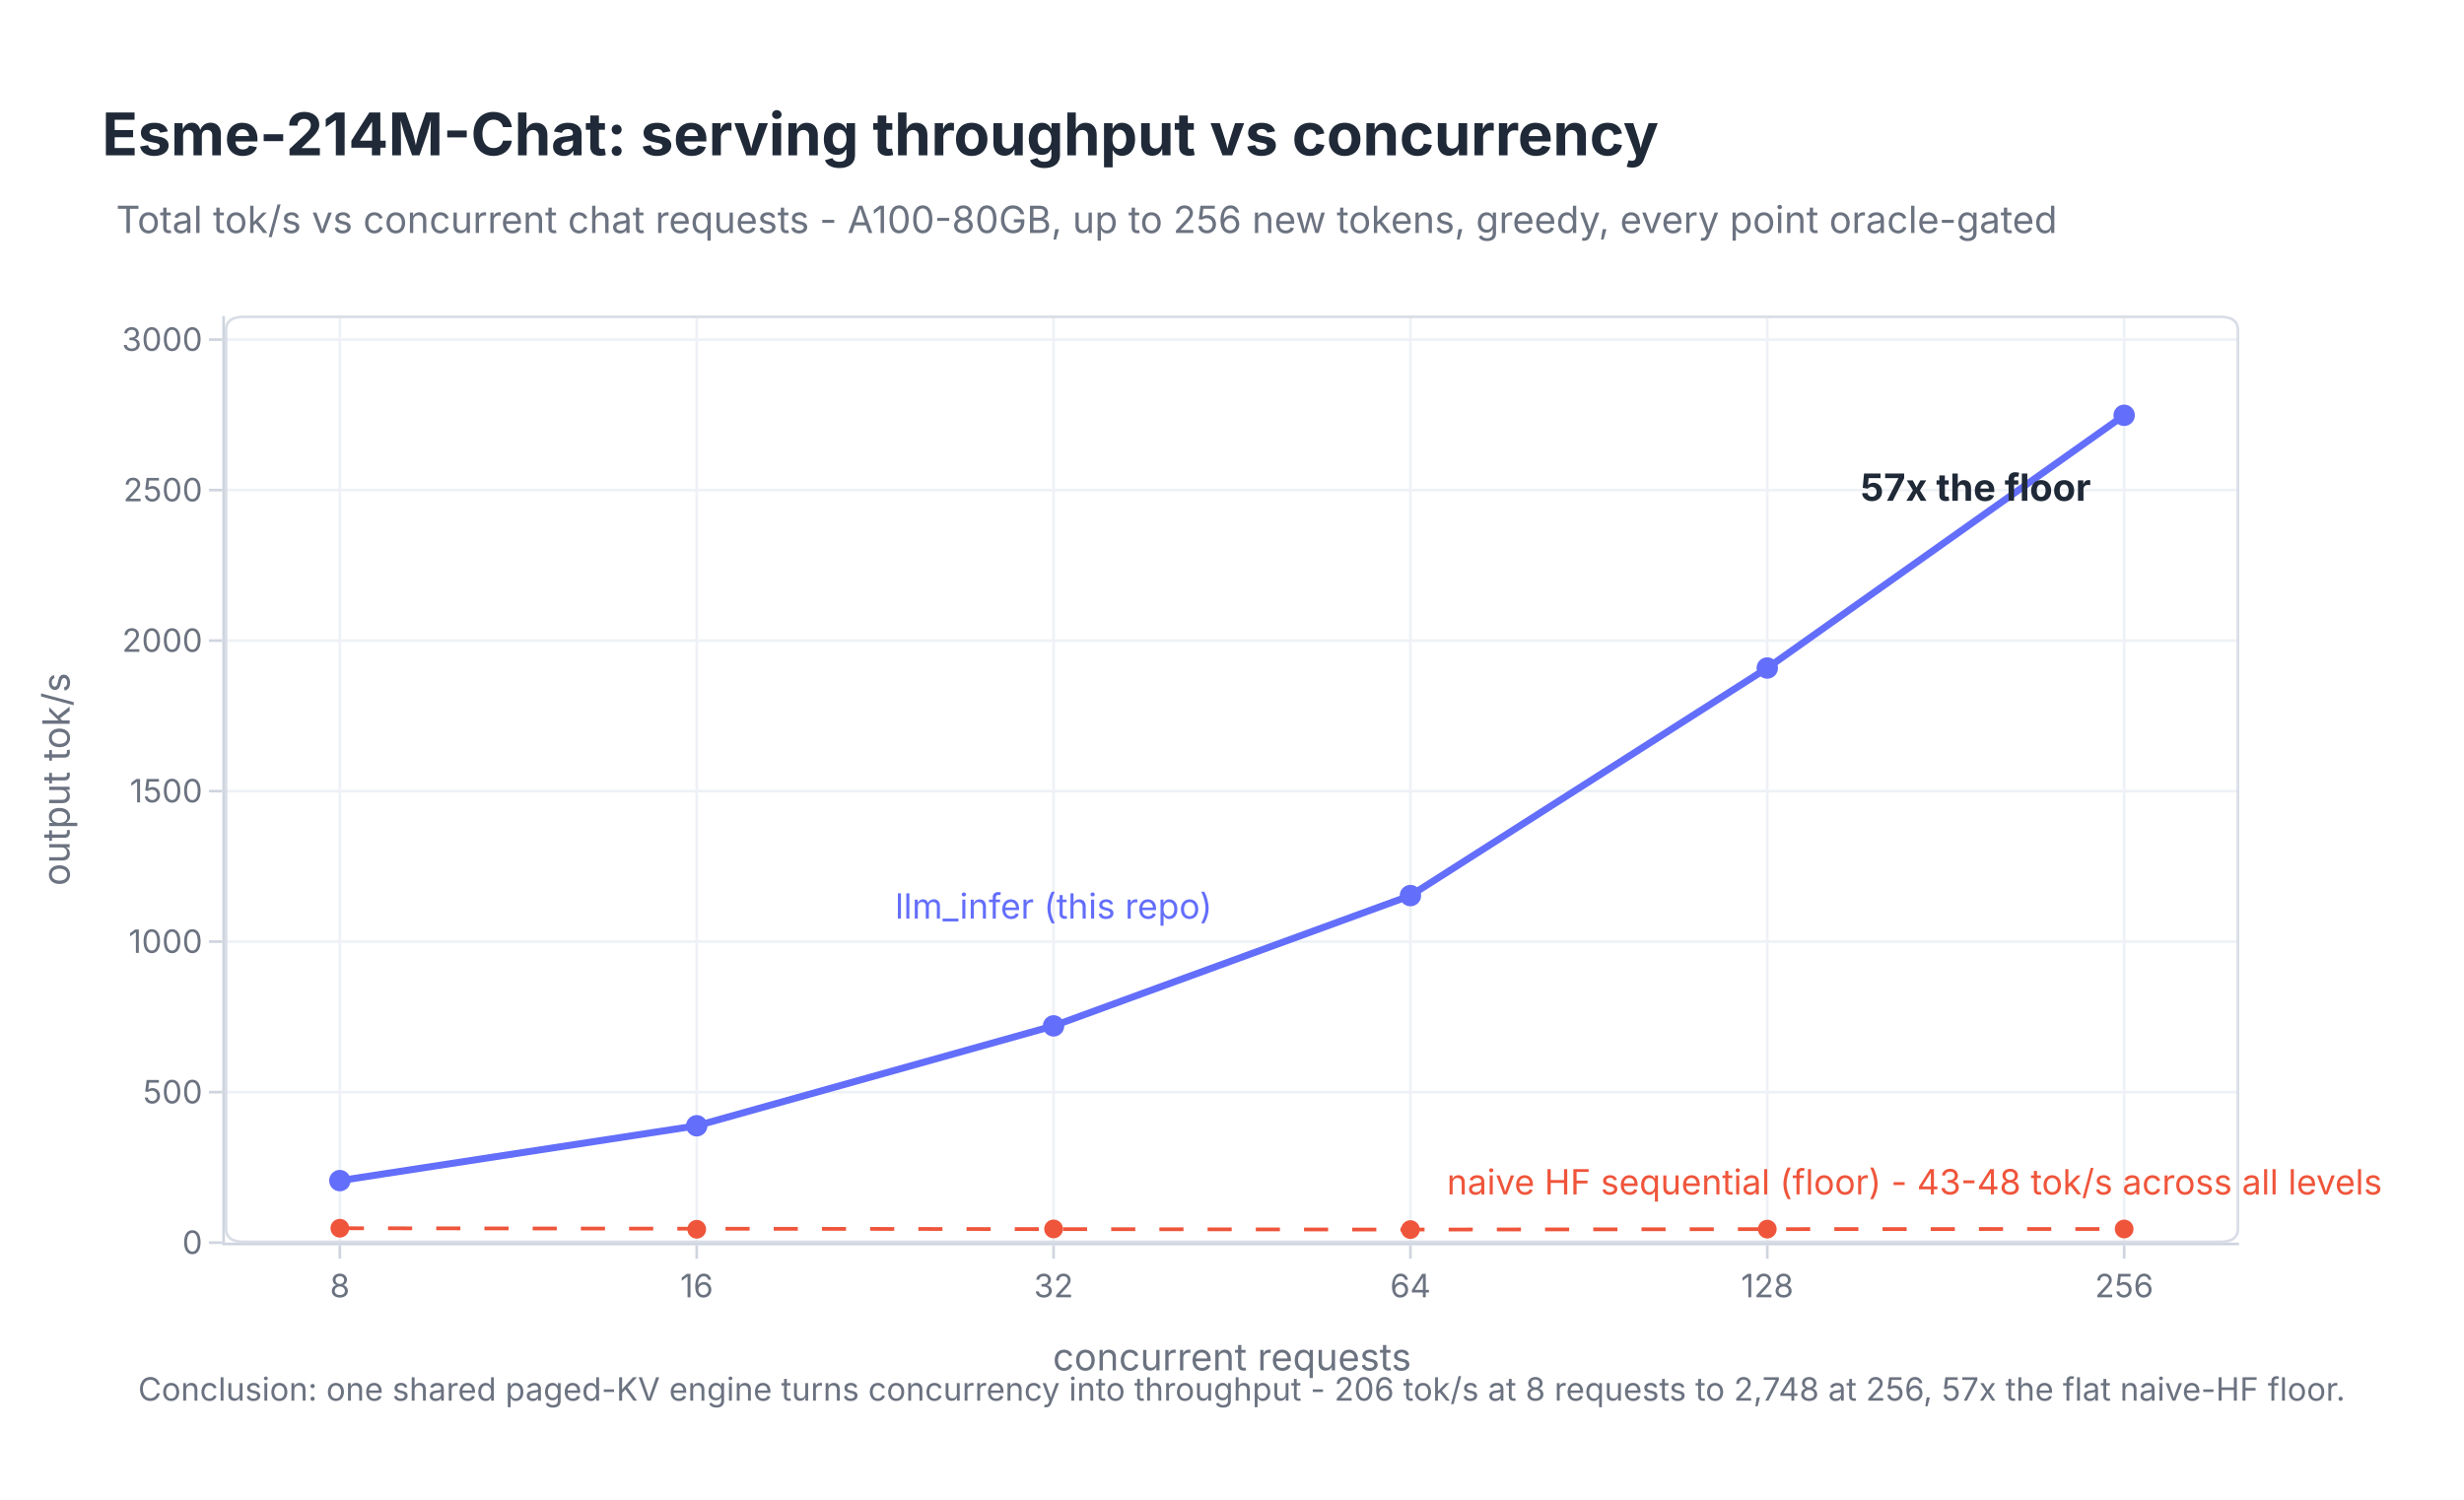
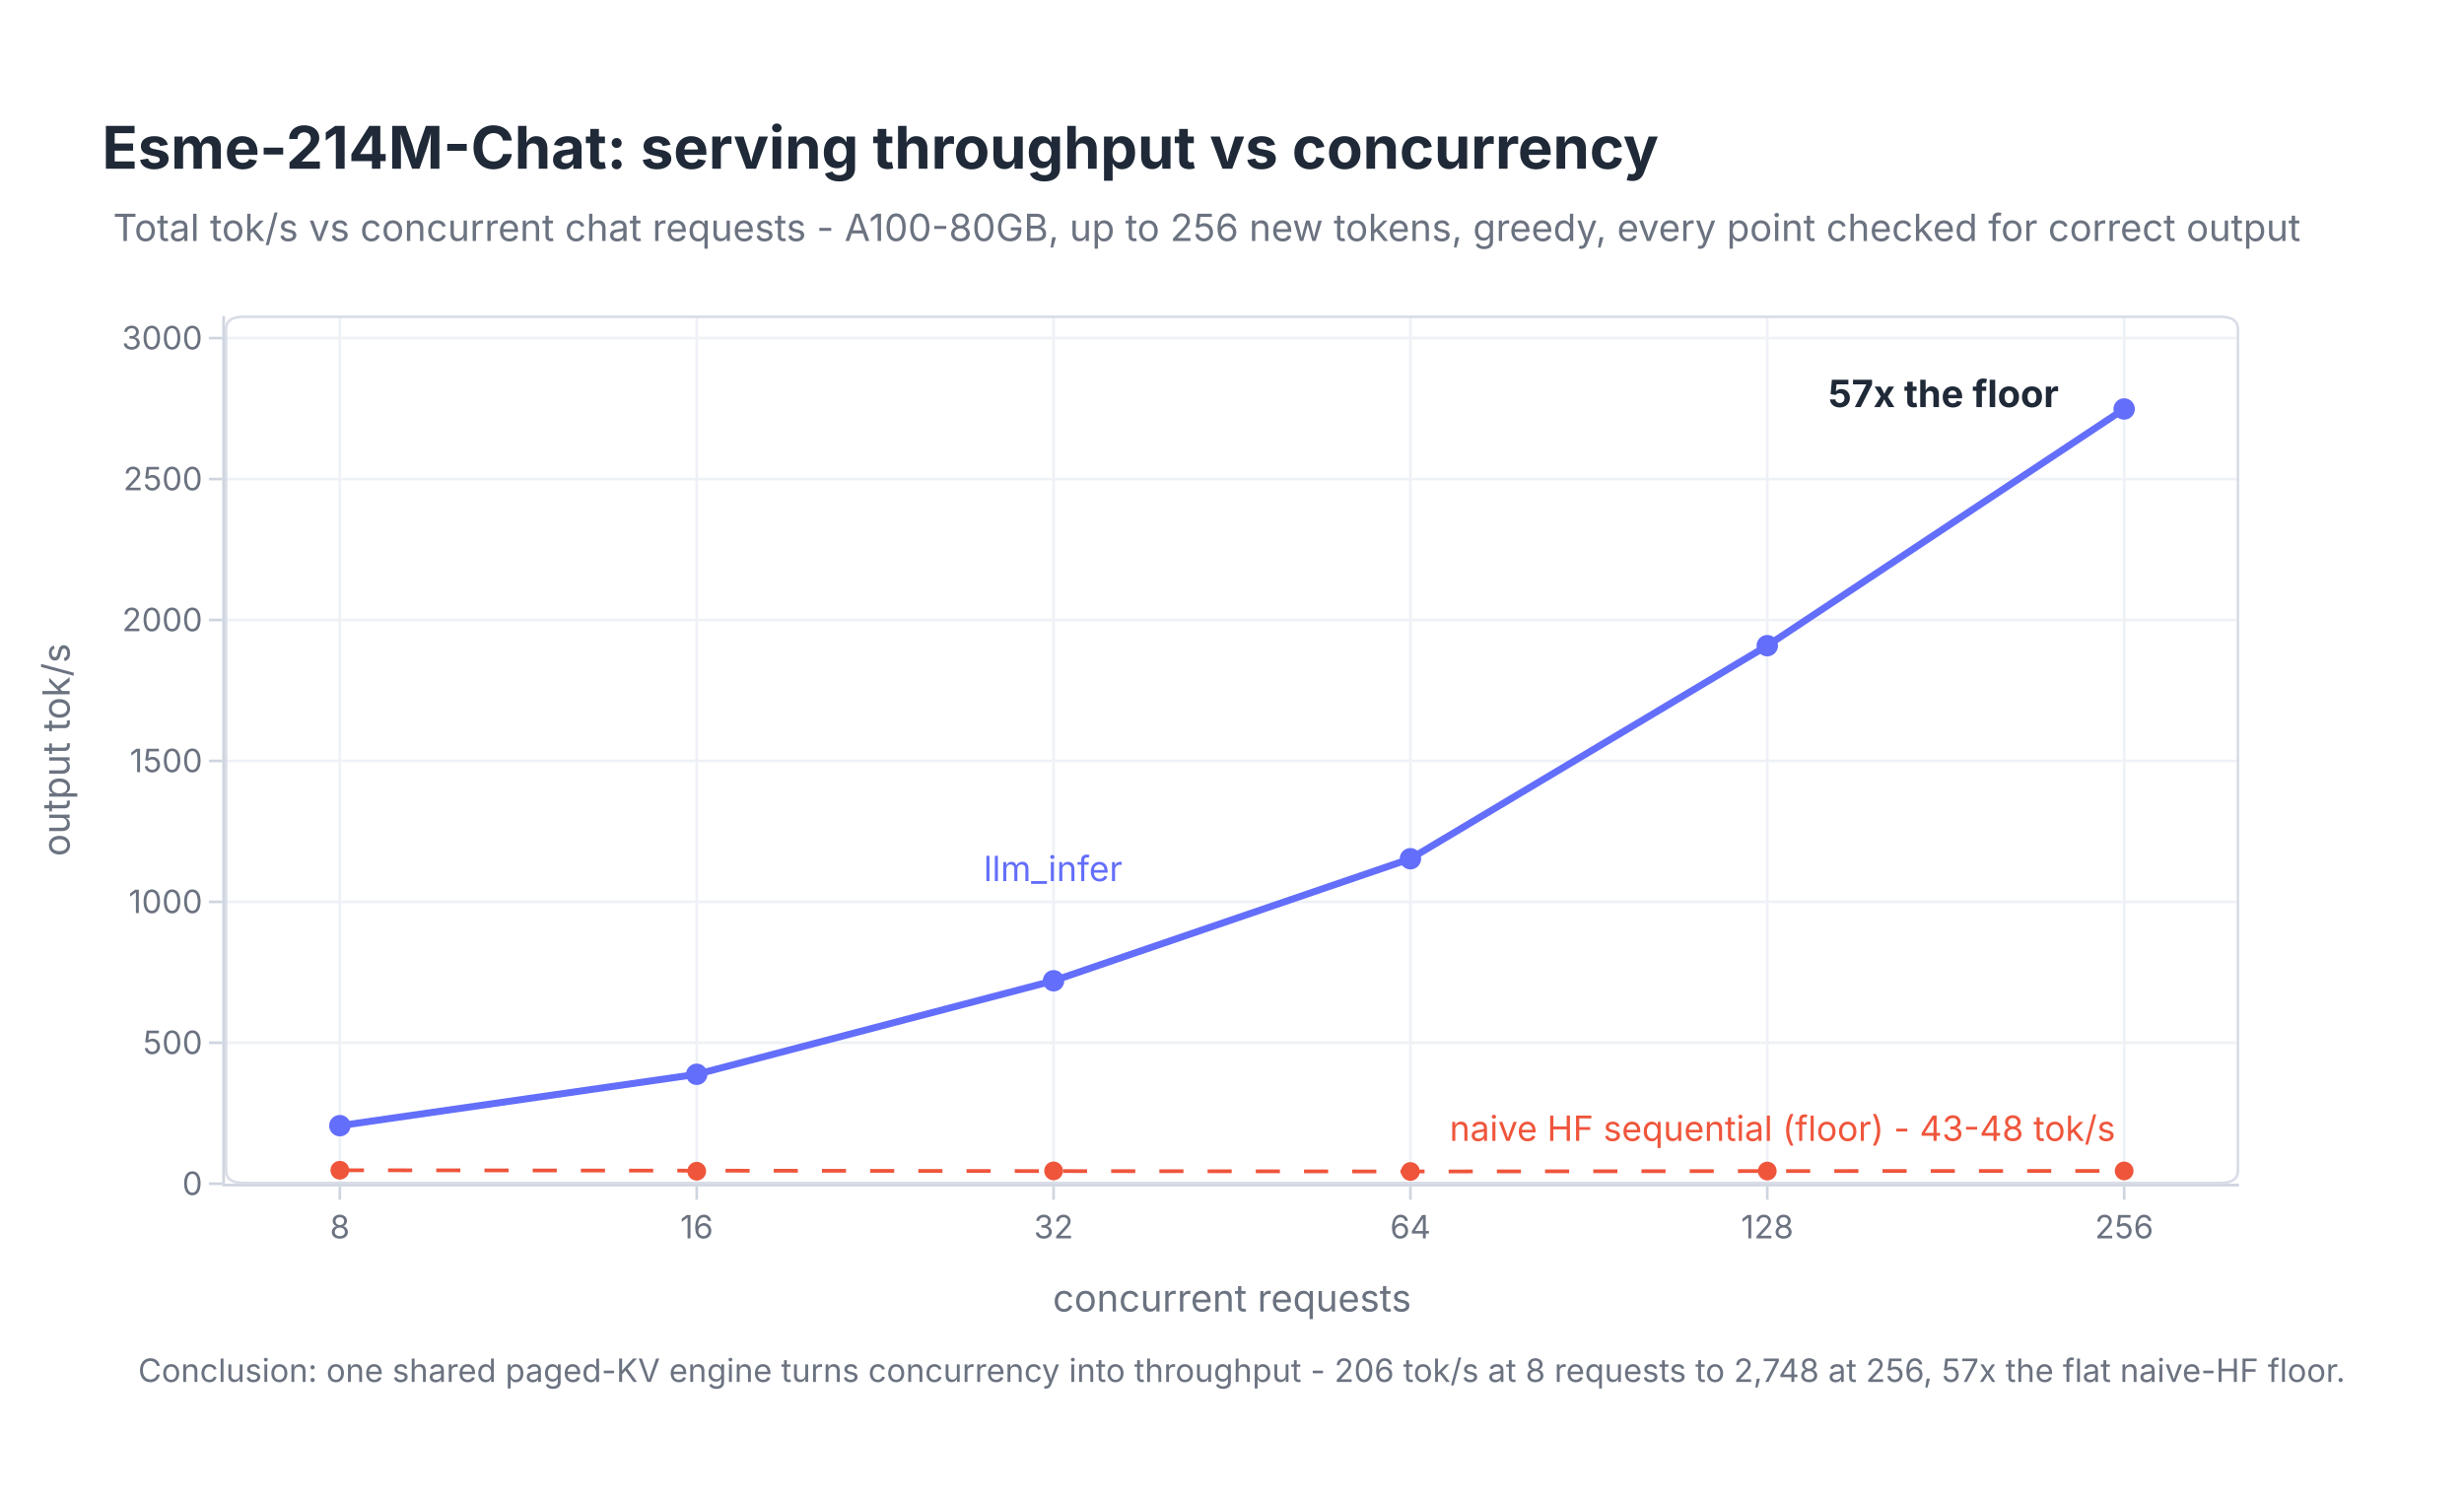
<svg xmlns="http://www.w3.org/2000/svg" class="main-svg" width="920" height="560" style="" viewBox="0 0 920 560">
  <rect x="0" y="0" width="920" height="560" style="fill: rgb(255, 255, 255); fill-opacity: 1;" />
-   <defs id="defs-6aaa1c">
+   <defs id="defs-90c998">
    <g class="clips">
-       <clipPath id="clip6aaa1cxyplot" class="plotclip">
-         <rect width="752" height="346" />
-       </clipPath>
-       <clipPath class="axesclip" id="clip6aaa1cx">
+       <clipPath id="clip90c998xyplot" class="plotclip">
+         <rect width="752" height="324" />
+       </clipPath>
+       <clipPath class="axesclip" id="clip90c998x">
        <rect x="84" y="0" width="752" height="560" />
      </clipPath>
-       <clipPath class="axesclip" id="clip6aaa1cy">
-         <rect x="0" y="118" width="920" height="346" />
-       </clipPath>
-       <clipPath class="axesclip" id="clip6aaa1cxy">
-         <rect x="84" y="118" width="752" height="346" />
+       <clipPath class="axesclip" id="clip90c998y">
+         <rect x="0" y="118" width="920" height="324" />
+       </clipPath>
+       <clipPath class="axesclip" id="clip90c998xy">
+         <rect x="84" y="118" width="752" height="324" />
      </clipPath>
    </g>
    <g class="gradients" />
    <g class="patterns" />
  </defs>
  <g class="bglayer" />
  <g class="layer-below">
    <g class="imagelayer" />
    <g class="shapelayer" />
  </g>
  <g class="cartesianlayer">
    <g class="subplot xy">
      <g class="layer-subplot">
        <g class="shapelayer" />
        <g class="imagelayer" />
      </g>
      <g class="minor-gridlayer">
        <g class="x" />
        <g class="y" />
      </g>
      <g class="gridlayer">
        <g class="x">
-           <path class="xgrid crisp" transform="translate(126.89,0)" d="M0,118v346" style="stroke: rgb(238, 241, 246); stroke-opacity: 1; stroke-width: 1px;" />
-           <path class="xgrid crisp" transform="translate(260.14,0)" d="M0,118v346" style="stroke: rgb(238, 241, 246); stroke-opacity: 1; stroke-width: 1px;" />
-           <path class="xgrid crisp" transform="translate(393.38,0)" d="M0,118v346" style="stroke: rgb(238, 241, 246); stroke-opacity: 1; stroke-width: 1px;" />
-           <path class="xgrid crisp" transform="translate(526.62,0)" d="M0,118v346" style="stroke: rgb(238, 241, 246); stroke-opacity: 1; stroke-width: 1px;" />
-           <path class="xgrid crisp" transform="translate(659.86,0)" d="M0,118v346" style="stroke: rgb(238, 241, 246); stroke-opacity: 1; stroke-width: 1px;" />
-           <path class="xgrid crisp" transform="translate(793.11,0)" d="M0,118v346" style="stroke: rgb(238, 241, 246); stroke-opacity: 1; stroke-width: 1px;" />
+           <path class="xgrid crisp" transform="translate(126.89,0)" d="M0,118v324" style="stroke: rgb(238, 241, 246); stroke-opacity: 1; stroke-width: 1px;" />
+           <path class="xgrid crisp" transform="translate(260.14,0)" d="M0,118v324" style="stroke: rgb(238, 241, 246); stroke-opacity: 1; stroke-width: 1px;" />
+           <path class="xgrid crisp" transform="translate(393.38,0)" d="M0,118v324" style="stroke: rgb(238, 241, 246); stroke-opacity: 1; stroke-width: 1px;" />
+           <path class="xgrid crisp" transform="translate(526.62,0)" d="M0,118v324" style="stroke: rgb(238, 241, 246); stroke-opacity: 1; stroke-width: 1px;" />
+           <path class="xgrid crisp" transform="translate(659.86,0)" d="M0,118v324" style="stroke: rgb(238, 241, 246); stroke-opacity: 1; stroke-width: 1px;" />
+           <path class="xgrid crisp" transform="translate(793.11,0)" d="M0,118v324" style="stroke: rgb(238, 241, 246); stroke-opacity: 1; stroke-width: 1px;" />
        </g>
        <g class="y">
-           <path class="ygrid crisp" transform="translate(0,407.8)" d="M84,0h752" style="stroke: rgb(238, 241, 246); stroke-opacity: 1; stroke-width: 1px;" />
-           <path class="ygrid crisp" transform="translate(0,351.6)" d="M84,0h752" style="stroke: rgb(238, 241, 246); stroke-opacity: 1; stroke-width: 1px;" />
-           <path class="ygrid crisp" transform="translate(0,295.4)" d="M84,0h752" style="stroke: rgb(238, 241, 246); stroke-opacity: 1; stroke-width: 1px;" />
-           <path class="ygrid crisp" transform="translate(0,239.2)" d="M84,0h752" style="stroke: rgb(238, 241, 246); stroke-opacity: 1; stroke-width: 1px;" />
-           <path class="ygrid crisp" transform="translate(0,183)" d="M84,0h752" style="stroke: rgb(238, 241, 246); stroke-opacity: 1; stroke-width: 1px;" />
-           <path class="ygrid crisp" transform="translate(0,126.8)" d="M84,0h752" style="stroke: rgb(238, 241, 246); stroke-opacity: 1; stroke-width: 1px;" />
+           <path class="ygrid crisp" transform="translate(0,389.37)" d="M84,0h752" style="stroke: rgb(238, 241, 246); stroke-opacity: 1; stroke-width: 1px;" />
+           <path class="ygrid crisp" transform="translate(0,336.75)" d="M84,0h752" style="stroke: rgb(238, 241, 246); stroke-opacity: 1; stroke-width: 1px;" />
+           <path class="ygrid crisp" transform="translate(0,284.12)" d="M84,0h752" style="stroke: rgb(238, 241, 246); stroke-opacity: 1; stroke-width: 1px;" />
+           <path class="ygrid crisp" transform="translate(0,231.49)" d="M84,0h752" style="stroke: rgb(238, 241, 246); stroke-opacity: 1; stroke-width: 1px;" />
+           <path class="ygrid crisp" transform="translate(0,178.87)" d="M84,0h752" style="stroke: rgb(238, 241, 246); stroke-opacity: 1; stroke-width: 1px;" />
+           <path class="ygrid crisp" transform="translate(0,126.24)" d="M84,0h752" style="stroke: rgb(238, 241, 246); stroke-opacity: 1; stroke-width: 1px;" />
        </g>
      </g>
      <g class="zerolinelayer" />
      <g class="layer-between">
        <g class="shapelayer" />
        <g class="imagelayer" />
      </g>
      <path class="xlines-below" />
      <path class="ylines-below" />
      <g class="overlines-below" />
      <g class="xaxislayer-below" />
      <g class="yaxislayer-below" />
      <g class="overaxes-below" />
      <g class="overplot">
-         <g class="xy" transform="translate(84,118)" clip-path="url(#clip6aaa1cxyplot)">
+         <g class="xy" transform="translate(84,118)" clip-path="url(#clip90c998xyplot)">
          <g class="scatterlayer mlayer">
-             <g class="trace scatter trace19118a" style="stroke-miterlimit: 2; opacity: 1;">
+             <g class="trace scatter tracea641fc" style="stroke-miterlimit: 2; opacity: 1;">
              <g class="fills" />
              <g class="errorbars" />
              <g class="lines">
-                 <path class="js-line" d="M42.89,340.62L442.62,341.12L575.86,340.95L709.11,340.9" style="vector-effect: none; fill: none; stroke: rgb(239, 85, 59); stroke-opacity: 1; stroke-dasharray: 9px, 9px; stroke-width: 1.4px; opacity: 1;" />
+                 <path class="js-line" d="M42.89,318.96L442.62,319.43L575.86,319.27L709.11,319.22" style="vector-effect: none; fill: none; stroke: rgb(239, 85, 59); stroke-opacity: 1; stroke-dasharray: 9px, 9px; stroke-width: 1.4px; opacity: 1;" />
              </g>
              <g class="points">
-                 <path class="point" transform="translate(42.89,340.62)" d="M3.5,0A3.5,3.5 0 1,1 0,-3.5A3.5,3.5 0 0,1 3.5,0Z" style="opacity: 1; stroke-width: 0px; fill: rgb(239, 85, 59); fill-opacity: 1;" />
-                 <path class="point" transform="translate(176.14,341.01)" d="M3.5,0A3.5,3.5 0 1,1 0,-3.5A3.5,3.5 0 0,1 3.5,0Z" style="opacity: 1; stroke-width: 0px; fill: rgb(239, 85, 59); fill-opacity: 1;" />
-                 <path class="point" transform="translate(309.38,340.88)" d="M3.5,0A3.5,3.5 0 1,1 0,-3.5A3.5,3.5 0 0,1 3.5,0Z" style="opacity: 1; stroke-width: 0px; fill: rgb(239, 85, 59); fill-opacity: 1;" />
-                 <path class="point" transform="translate(442.62,341.12)" d="M3.5,0A3.5,3.5 0 1,1 0,-3.5A3.5,3.5 0 0,1 3.5,0Z" style="opacity: 1; stroke-width: 0px; fill: rgb(239, 85, 59); fill-opacity: 1;" />
-                 <path class="point" transform="translate(575.86,340.95)" d="M3.5,0A3.5,3.5 0 1,1 0,-3.5A3.5,3.5 0 0,1 3.5,0Z" style="opacity: 1; stroke-width: 0px; fill: rgb(239, 85, 59); fill-opacity: 1;" />
-                 <path class="point" transform="translate(709.11,340.9)" d="M3.5,0A3.5,3.5 0 1,1 0,-3.5A3.5,3.5 0 0,1 3.5,0Z" style="opacity: 1; stroke-width: 0px; fill: rgb(239, 85, 59); fill-opacity: 1;" />
+                 <path class="point" transform="translate(42.89,318.96)" d="M3.5,0A3.5,3.5 0 1,1 0,-3.5A3.5,3.5 0 0,1 3.5,0Z" style="opacity: 1; stroke-width: 0px; fill: rgb(239, 85, 59); fill-opacity: 1;" />
+                 <path class="point" transform="translate(176.14,319.33)" d="M3.5,0A3.5,3.5 0 1,1 0,-3.5A3.5,3.5 0 0,1 3.5,0Z" style="opacity: 1; stroke-width: 0px; fill: rgb(239, 85, 59); fill-opacity: 1;" />
+                 <path class="point" transform="translate(309.38,319.21)" d="M3.5,0A3.5,3.5 0 1,1 0,-3.5A3.5,3.5 0 0,1 3.5,0Z" style="opacity: 1; stroke-width: 0px; fill: rgb(239, 85, 59); fill-opacity: 1;" />
+                 <path class="point" transform="translate(442.62,319.43)" d="M3.5,0A3.5,3.5 0 1,1 0,-3.5A3.5,3.5 0 0,1 3.5,0Z" style="opacity: 1; stroke-width: 0px; fill: rgb(239, 85, 59); fill-opacity: 1;" />
+                 <path class="point" transform="translate(575.86,319.27)" d="M3.5,0A3.5,3.5 0 1,1 0,-3.5A3.5,3.5 0 0,1 3.5,0Z" style="opacity: 1; stroke-width: 0px; fill: rgb(239, 85, 59); fill-opacity: 1;" />
+                 <path class="point" transform="translate(709.11,319.22)" d="M3.5,0A3.5,3.5 0 1,1 0,-3.5A3.5,3.5 0 0,1 3.5,0Z" style="opacity: 1; stroke-width: 0px; fill: rgb(239, 85, 59); fill-opacity: 1;" />
              </g>
              <g class="text" />
            </g>
-             <g class="trace scatter trace80d9fa" style="stroke-miterlimit: 2; opacity: 1;">
+             <g class="trace scatter trace28caad" style="stroke-miterlimit: 2; opacity: 1;">
              <g class="fills" />
              <g class="errorbars" />
              <g class="lines">
-                 <path class="js-line" d="M42.89,322.84L176.14,302.36L309.38,265.06L442.62,216.41L575.86,131.44L709.11,37.07" style="vector-effect: none; fill: none; stroke: rgb(99, 110, 250); stroke-opacity: 1; stroke-width: 2.6px; opacity: 1;" />
+                 <path class="js-line" d="M42.89,302.32L176.14,283.14L309.38,248.21L442.62,202.65L575.86,123.09L709.11,34.71" style="vector-effect: none; fill: none; stroke: rgb(99, 110, 250); stroke-opacity: 1; stroke-width: 2.6px; opacity: 1;" />
              </g>
              <g class="points">
-                 <path class="point" transform="translate(42.89,322.84)" d="M4,0A4,4 0 1,1 0,-4A4,4 0 0,1 4,0Z" style="opacity: 1; stroke-width: 0px; fill: rgb(99, 110, 250); fill-opacity: 1;" />
-                 <path class="point" transform="translate(176.14,302.36)" d="M4,0A4,4 0 1,1 0,-4A4,4 0 0,1 4,0Z" style="opacity: 1; stroke-width: 0px; fill: rgb(99, 110, 250); fill-opacity: 1;" />
-                 <path class="point" transform="translate(309.38,265.06)" d="M4,0A4,4 0 1,1 0,-4A4,4 0 0,1 4,0Z" style="opacity: 1; stroke-width: 0px; fill: rgb(99, 110, 250); fill-opacity: 1;" />
-                 <path class="point" transform="translate(442.62,216.41)" d="M4,0A4,4 0 1,1 0,-4A4,4 0 0,1 4,0Z" style="opacity: 1; stroke-width: 0px; fill: rgb(99, 110, 250); fill-opacity: 1;" />
-                 <path class="point" transform="translate(575.86,131.44)" d="M4,0A4,4 0 1,1 0,-4A4,4 0 0,1 4,0Z" style="opacity: 1; stroke-width: 0px; fill: rgb(99, 110, 250); fill-opacity: 1;" />
-                 <path class="point" transform="translate(709.11,37.07)" d="M4,0A4,4 0 1,1 0,-4A4,4 0 0,1 4,0Z" style="opacity: 1; stroke-width: 0px; fill: rgb(99, 110, 250); fill-opacity: 1;" />
+                 <path class="point" transform="translate(42.89,302.32)" d="M4,0A4,4 0 1,1 0,-4A4,4 0 0,1 4,0Z" style="opacity: 1; stroke-width: 0px; fill: rgb(99, 110, 250); fill-opacity: 1;" />
+                 <path class="point" transform="translate(176.14,283.14)" d="M4,0A4,4 0 1,1 0,-4A4,4 0 0,1 4,0Z" style="opacity: 1; stroke-width: 0px; fill: rgb(99, 110, 250); fill-opacity: 1;" />
+                 <path class="point" transform="translate(309.38,248.21)" d="M4,0A4,4 0 1,1 0,-4A4,4 0 0,1 4,0Z" style="opacity: 1; stroke-width: 0px; fill: rgb(99, 110, 250); fill-opacity: 1;" />
+                 <path class="point" transform="translate(442.62,202.65)" d="M4,0A4,4 0 1,1 0,-4A4,4 0 0,1 4,0Z" style="opacity: 1; stroke-width: 0px; fill: rgb(99, 110, 250); fill-opacity: 1;" />
+                 <path class="point" transform="translate(575.86,123.09)" d="M4,0A4,4 0 1,1 0,-4A4,4 0 0,1 4,0Z" style="opacity: 1; stroke-width: 0px; fill: rgb(99, 110, 250); fill-opacity: 1;" />
+                 <path class="point" transform="translate(709.11,34.71)" d="M4,0A4,4 0 1,1 0,-4A4,4 0 0,1 4,0Z" style="opacity: 1; stroke-width: 0px; fill: rgb(99, 110, 250); fill-opacity: 1;" />
              </g>
              <g class="text" />
            </g>
          </g>
        </g>
      </g>
      <g class="zerolinelayer-above" />
-       <path class="xlines-above crisp" d="M83,464.5H836" style="fill: none; stroke-width: 1px; stroke: rgb(207, 213, 223); stroke-opacity: 1;" />
-       <path class="ylines-above crisp" d="M83.5,118V464" style="fill: none; stroke-width: 1px; stroke: rgb(207, 213, 223); stroke-opacity: 1;" />
+       <path class="xlines-above crisp" d="M83,442.5H836" style="fill: none; stroke-width: 1px; stroke: rgb(207, 213, 223); stroke-opacity: 1;" />
+       <path class="ylines-above crisp" d="M83.5,118V442" style="fill: none; stroke-width: 1px; stroke: rgb(207, 213, 223); stroke-opacity: 1;" />
      <g class="overlines-above" />
      <g class="xaxislayer-above">
-         <path class="xtick ticks crisp" d="M0,465v5" transform="translate(126.89,0)" style="stroke: rgb(207, 213, 223); stroke-opacity: 1; stroke-width: 1px;" />
-         <path class="xtick ticks crisp" d="M0,465v5" transform="translate(260.14,0)" style="stroke: rgb(207, 213, 223); stroke-opacity: 1; stroke-width: 1px;" />
-         <path class="xtick ticks crisp" d="M0,465v5" transform="translate(393.38,0)" style="stroke: rgb(207, 213, 223); stroke-opacity: 1; stroke-width: 1px;" />
-         <path class="xtick ticks crisp" d="M0,465v5" transform="translate(526.62,0)" style="stroke: rgb(207, 213, 223); stroke-opacity: 1; stroke-width: 1px;" />
-         <path class="xtick ticks crisp" d="M0,465v5" transform="translate(659.86,0)" style="stroke: rgb(207, 213, 223); stroke-opacity: 1; stroke-width: 1px;" />
-         <path class="xtick ticks crisp" d="M0,465v5" transform="translate(793.11,0)" style="stroke: rgb(207, 213, 223); stroke-opacity: 1; stroke-width: 1px;" />
-         <g class="xtick">
-           <text text-anchor="middle" x="0" y="484.4" transform="translate(126.89,0)" style="font-family: -apple-system, BlinkMacSystemFont, 'Segoe UI', sans-serif; font-size: 12px; fill: rgb(107, 114, 128); fill-opacity: 1; white-space: pre;">8</text>
-         </g>
-         <g class="xtick">
-           <text text-anchor="middle" x="0" y="484.4" style="font-family: -apple-system, BlinkMacSystemFont, 'Segoe UI', sans-serif; font-size: 12px; fill: rgb(107, 114, 128); fill-opacity: 1; white-space: pre;" transform="translate(260.14,0)">16</text>
-         </g>
-         <g class="xtick">
-           <text text-anchor="middle" x="0" y="484.4" style="font-family: -apple-system, BlinkMacSystemFont, 'Segoe UI', sans-serif; font-size: 12px; fill: rgb(107, 114, 128); fill-opacity: 1; white-space: pre;" transform="translate(393.38,0)">32</text>
-         </g>
-         <g class="xtick">
-           <text text-anchor="middle" x="0" y="484.4" style="font-family: -apple-system, BlinkMacSystemFont, 'Segoe UI', sans-serif; font-size: 12px; fill: rgb(107, 114, 128); fill-opacity: 1; white-space: pre;" transform="translate(526.62,0)">64</text>
-         </g>
-         <g class="xtick">
-           <text text-anchor="middle" x="0" y="484.4" style="font-family: -apple-system, BlinkMacSystemFont, 'Segoe UI', sans-serif; font-size: 12px; fill: rgb(107, 114, 128); fill-opacity: 1; white-space: pre;" transform="translate(659.86,0)">128</text>
-         </g>
-         <g class="xtick">
-           <text text-anchor="middle" x="0" y="484.4" style="font-family: -apple-system, BlinkMacSystemFont, 'Segoe UI', sans-serif; font-size: 12px; fill: rgb(107, 114, 128); fill-opacity: 1; white-space: pre;" transform="translate(793.11,0)">256</text>
+         <path class="xtick ticks crisp" d="M0,443v5" transform="translate(126.89,0)" style="stroke: rgb(207, 213, 223); stroke-opacity: 1; stroke-width: 1px;" />
+         <path class="xtick ticks crisp" d="M0,443v5" transform="translate(260.14,0)" style="stroke: rgb(207, 213, 223); stroke-opacity: 1; stroke-width: 1px;" />
+         <path class="xtick ticks crisp" d="M0,443v5" transform="translate(393.38,0)" style="stroke: rgb(207, 213, 223); stroke-opacity: 1; stroke-width: 1px;" />
+         <path class="xtick ticks crisp" d="M0,443v5" transform="translate(526.62,0)" style="stroke: rgb(207, 213, 223); stroke-opacity: 1; stroke-width: 1px;" />
+         <path class="xtick ticks crisp" d="M0,443v5" transform="translate(659.86,0)" style="stroke: rgb(207, 213, 223); stroke-opacity: 1; stroke-width: 1px;" />
+         <path class="xtick ticks crisp" d="M0,443v5" transform="translate(793.11,0)" style="stroke: rgb(207, 213, 223); stroke-opacity: 1; stroke-width: 1px;" />
+         <g class="xtick">
+           <text text-anchor="middle" x="0" y="462.4" transform="translate(126.89,0)" style="font-family: -apple-system, BlinkMacSystemFont, 'Segoe UI', sans-serif; font-size: 12px; fill: rgb(107, 114, 128); fill-opacity: 1; white-space: pre;">8</text>
+         </g>
+         <g class="xtick">
+           <text text-anchor="middle" x="0" y="462.4" style="font-family: -apple-system, BlinkMacSystemFont, 'Segoe UI', sans-serif; font-size: 12px; fill: rgb(107, 114, 128); fill-opacity: 1; white-space: pre;" transform="translate(260.14,0)">16</text>
+         </g>
+         <g class="xtick">
+           <text text-anchor="middle" x="0" y="462.4" style="font-family: -apple-system, BlinkMacSystemFont, 'Segoe UI', sans-serif; font-size: 12px; fill: rgb(107, 114, 128); fill-opacity: 1; white-space: pre;" transform="translate(393.38,0)">32</text>
+         </g>
+         <g class="xtick">
+           <text text-anchor="middle" x="0" y="462.4" style="font-family: -apple-system, BlinkMacSystemFont, 'Segoe UI', sans-serif; font-size: 12px; fill: rgb(107, 114, 128); fill-opacity: 1; white-space: pre;" transform="translate(526.62,0)">64</text>
+         </g>
+         <g class="xtick">
+           <text text-anchor="middle" x="0" y="462.4" style="font-family: -apple-system, BlinkMacSystemFont, 'Segoe UI', sans-serif; font-size: 12px; fill: rgb(107, 114, 128); fill-opacity: 1; white-space: pre;" transform="translate(659.86,0)">128</text>
+         </g>
+         <g class="xtick">
+           <text text-anchor="middle" x="0" y="462.4" style="font-family: -apple-system, BlinkMacSystemFont, 'Segoe UI', sans-serif; font-size: 12px; fill: rgb(107, 114, 128); fill-opacity: 1; white-space: pre;" transform="translate(793.11,0)">256</text>
        </g>
      </g>
      <g class="yaxislayer-above">
-         <path class="ytick ticks crisp" d="M83,0h-5" transform="translate(0,464)" style="stroke: rgb(207, 213, 223); stroke-opacity: 1; stroke-width: 1px;" />
-         <path class="ytick ticks crisp" d="M83,0h-5" transform="translate(0,407.8)" style="stroke: rgb(207, 213, 223); stroke-opacity: 1; stroke-width: 1px;" />
-         <path class="ytick ticks crisp" d="M83,0h-5" transform="translate(0,351.6)" style="stroke: rgb(207, 213, 223); stroke-opacity: 1; stroke-width: 1px;" />
-         <path class="ytick ticks crisp" d="M83,0h-5" transform="translate(0,295.4)" style="stroke: rgb(207, 213, 223); stroke-opacity: 1; stroke-width: 1px;" />
-         <path class="ytick ticks crisp" d="M83,0h-5" transform="translate(0,239.2)" style="stroke: rgb(207, 213, 223); stroke-opacity: 1; stroke-width: 1px;" />
-         <path class="ytick ticks crisp" d="M83,0h-5" transform="translate(0,183)" style="stroke: rgb(207, 213, 223); stroke-opacity: 1; stroke-width: 1px;" />
-         <path class="ytick ticks crisp" d="M83,0h-5" transform="translate(0,126.8)" style="stroke: rgb(207, 213, 223); stroke-opacity: 1; stroke-width: 1px;" />
-         <g class="ytick">
-           <text text-anchor="end" x="75.6" y="4.2" transform="translate(0,464)" style="font-family: -apple-system, BlinkMacSystemFont, 'Segoe UI', sans-serif; font-size: 12px; fill: rgb(107, 114, 128); fill-opacity: 1; white-space: pre;">0</text>
-         </g>
-         <g class="ytick">
-           <text text-anchor="end" x="75.6" y="4.2" style="font-family: -apple-system, BlinkMacSystemFont, 'Segoe UI', sans-serif; font-size: 12px; fill: rgb(107, 114, 128); fill-opacity: 1; white-space: pre;" transform="translate(0,407.8)">500</text>
-         </g>
-         <g class="ytick">
-           <text text-anchor="end" x="75.6" y="4.2" style="font-family: -apple-system, BlinkMacSystemFont, 'Segoe UI', sans-serif; font-size: 12px; fill: rgb(107, 114, 128); fill-opacity: 1; white-space: pre;" transform="translate(0,351.6)">1000</text>
-         </g>
-         <g class="ytick">
-           <text text-anchor="end" x="75.6" y="4.2" style="font-family: -apple-system, BlinkMacSystemFont, 'Segoe UI', sans-serif; font-size: 12px; fill: rgb(107, 114, 128); fill-opacity: 1; white-space: pre;" transform="translate(0,295.4)">1500</text>
-         </g>
-         <g class="ytick">
-           <text text-anchor="end" x="75.6" y="4.2" style="font-family: -apple-system, BlinkMacSystemFont, 'Segoe UI', sans-serif; font-size: 12px; fill: rgb(107, 114, 128); fill-opacity: 1; white-space: pre;" transform="translate(0,239.2)">2000</text>
-         </g>
-         <g class="ytick">
-           <text text-anchor="end" x="75.6" y="4.2" style="font-family: -apple-system, BlinkMacSystemFont, 'Segoe UI', sans-serif; font-size: 12px; fill: rgb(107, 114, 128); fill-opacity: 1; white-space: pre;" transform="translate(0,183)">2500</text>
-         </g>
-         <g class="ytick">
-           <text text-anchor="end" x="75.6" y="4.2" style="font-family: -apple-system, BlinkMacSystemFont, 'Segoe UI', sans-serif; font-size: 12px; fill: rgb(107, 114, 128); fill-opacity: 1; white-space: pre;" transform="translate(0,126.8)">3000</text>
+         <path class="ytick ticks crisp" d="M83,0h-5" transform="translate(0,442)" style="stroke: rgb(207, 213, 223); stroke-opacity: 1; stroke-width: 1px;" />
+         <path class="ytick ticks crisp" d="M83,0h-5" transform="translate(0,389.37)" style="stroke: rgb(207, 213, 223); stroke-opacity: 1; stroke-width: 1px;" />
+         <path class="ytick ticks crisp" d="M83,0h-5" transform="translate(0,336.75)" style="stroke: rgb(207, 213, 223); stroke-opacity: 1; stroke-width: 1px;" />
+         <path class="ytick ticks crisp" d="M83,0h-5" transform="translate(0,284.12)" style="stroke: rgb(207, 213, 223); stroke-opacity: 1; stroke-width: 1px;" />
+         <path class="ytick ticks crisp" d="M83,0h-5" transform="translate(0,231.49)" style="stroke: rgb(207, 213, 223); stroke-opacity: 1; stroke-width: 1px;" />
+         <path class="ytick ticks crisp" d="M83,0h-5" transform="translate(0,178.87)" style="stroke: rgb(207, 213, 223); stroke-opacity: 1; stroke-width: 1px;" />
+         <path class="ytick ticks crisp" d="M83,0h-5" transform="translate(0,126.24)" style="stroke: rgb(207, 213, 223); stroke-opacity: 1; stroke-width: 1px;" />
+         <g class="ytick">
+           <text text-anchor="end" x="75.6" y="4.2" transform="translate(0,442)" style="font-family: -apple-system, BlinkMacSystemFont, 'Segoe UI', sans-serif; font-size: 12px; fill: rgb(107, 114, 128); fill-opacity: 1; white-space: pre;">0</text>
+         </g>
+         <g class="ytick">
+           <text text-anchor="end" x="75.6" y="4.2" style="font-family: -apple-system, BlinkMacSystemFont, 'Segoe UI', sans-serif; font-size: 12px; fill: rgb(107, 114, 128); fill-opacity: 1; white-space: pre;" transform="translate(0,389.37)">500</text>
+         </g>
+         <g class="ytick">
+           <text text-anchor="end" x="75.6" y="4.2" style="font-family: -apple-system, BlinkMacSystemFont, 'Segoe UI', sans-serif; font-size: 12px; fill: rgb(107, 114, 128); fill-opacity: 1; white-space: pre;" transform="translate(0,336.75)">1000</text>
+         </g>
+         <g class="ytick">
+           <text text-anchor="end" x="75.6" y="4.2" style="font-family: -apple-system, BlinkMacSystemFont, 'Segoe UI', sans-serif; font-size: 12px; fill: rgb(107, 114, 128); fill-opacity: 1; white-space: pre;" transform="translate(0,284.12)">1500</text>
+         </g>
+         <g class="ytick">
+           <text text-anchor="end" x="75.6" y="4.2" style="font-family: -apple-system, BlinkMacSystemFont, 'Segoe UI', sans-serif; font-size: 12px; fill: rgb(107, 114, 128); fill-opacity: 1; white-space: pre;" transform="translate(0,231.49)">2000</text>
+         </g>
+         <g class="ytick">
+           <text text-anchor="end" x="75.6" y="4.2" style="font-family: -apple-system, BlinkMacSystemFont, 'Segoe UI', sans-serif; font-size: 12px; fill: rgb(107, 114, 128); fill-opacity: 1; white-space: pre;" transform="translate(0,178.87)">2500</text>
+         </g>
+         <g class="ytick">
+           <text text-anchor="end" x="75.6" y="4.2" style="font-family: -apple-system, BlinkMacSystemFont, 'Segoe UI', sans-serif; font-size: 12px; fill: rgb(107, 114, 128); fill-opacity: 1; white-space: pre;" transform="translate(0,126.24)">3000</text>
        </g>
      </g>
      <g class="overaxes-above" />
    </g>
  </g>
  <g class="polarlayer" />
  <g class="smithlayer" />
  <g class="ternarylayer" />
  <g class="geolayer" />
  <g class="funnelarealayer" />
  <g class="pielayer" />
  <g class="iciclelayer" />
  <g class="treemaplayer" />
  <g class="sunburstlayer" />
  <g class="glimages" />
-   <defs id="topdefs-6aaa1c">
+   <defs id="topdefs-90c998">
    <g class="clips" />
  </defs>
  <g class="layer-above">
    <g class="imagelayer" />
    <g class="shapelayer">
      <g class="shape-group" data-index="0">
-         <path data-index="0" fill-rule="evenodd" d="M 90.948,463.691 L 829.052,463.691 Q 835.591,463.691 835.591,458.748 L 835.591,123.252 Q 835.591,118.309 829.052,118.309 L 90.948,118.309 Q 84.409,118.309 84.409,123.252 L 84.409,458.748 Q 84.409,463.691 90.948,463.691 Z" style="opacity: 1; stroke: rgb(217, 221, 231); stroke-opacity: 1; fill: rgb(0, 0, 0); fill-opacity: 0; stroke-width: 1px;" />
+         <path data-index="0" fill-rule="evenodd" d="M 90.948,441.711 L 829.052,441.711 Q 835.591,441.711 835.591,437.082 L 835.591,122.918 Q 835.591,118.289 829.052,118.289 L 90.948,118.289 Q 84.409,118.289 84.409,122.918 L 84.409,437.082 Q 84.409,441.711 90.948,441.711 Z" style="opacity: 1; stroke: rgb(217, 221, 231); stroke-opacity: 1; fill: rgb(0, 0, 0); fill-opacity: 0; stroke-width: 1px;" />
      </g>
    </g>
  </g>
  <g class="infolayer">
    <g class="g-gtitle" />
    <g class="g-xtitle">
-       <text class="xtitle" x="460" y="511.7" text-anchor="middle" style="opacity: 1; font-family: -apple-system, BlinkMacSystemFont, 'Segoe UI', sans-serif; font-size: 14px; fill: rgb(107, 114, 128); fill-opacity: 1; white-space: pre;">concurrent requests</text>
+       <text class="xtitle" x="460" y="489.7" text-anchor="middle" style="opacity: 1; font-family: -apple-system, BlinkMacSystemFont, 'Segoe UI', sans-serif; font-size: 14px; fill: rgb(107, 114, 128); fill-opacity: 1; white-space: pre;">concurrent requests</text>
    </g>
    <g class="g-ytitle">
-       <text class="ytitle" transform="rotate(-90,25.99648,291)" x="25.996" y="291" text-anchor="middle" style="opacity: 1; font-family: -apple-system, BlinkMacSystemFont, 'Segoe UI', sans-serif; font-size: 14px; fill: rgb(107, 114, 128); fill-opacity: 1; white-space: pre;">output tok/s</text>
+       <text class="ytitle" transform="rotate(-90,25.99648,280)" x="25.996" y="280" text-anchor="middle" style="opacity: 1; font-family: -apple-system, BlinkMacSystemFont, 'Segoe UI', sans-serif; font-size: 14px; fill: rgb(107, 114, 128); fill-opacity: 1; white-space: pre;">output tok/s</text>
    </g>
    <g class="annotation" data-index="0" style="opacity: 1;">
-       <g class="annotation-text-g" transform="rotate(0,328.66,49.96)">
-         <g class="cursor-pointer" transform="translate(50,35)">
+       <g class="annotation-text-g" transform="rotate(0,328.66,55.24)">
+         <g class="cursor-pointer" transform="translate(50,40)">
          <rect class="bg" x="0.5" y="0.5" width="556" height="29" style="stroke-width: 1px; stroke: rgb(0, 0, 0); stroke-opacity: 0; fill: rgb(0, 0, 0); fill-opacity: 0;" />
          <text class="annotation-text" text-anchor="middle" x="278.695" y="23" style="font-family: -apple-system, BlinkMacSystemFont, 'Segoe UI', sans-serif; font-size: 22px; fill: rgb(31, 41, 55); fill-opacity: 1; white-space: pre;">
            <tspan style="font-weight:bold">Esme-214M-Chat: serving throughput vs concurrency</tspan>
          </text>
        </g>
      </g>
    </g>
    <g class="annotation" data-index="1" style="opacity: 1;">
-       <g class="annotation-text-g" transform="rotate(0,405.66,81.79)">
-         <g class="cursor-pointer" transform="translate(50,71)">
-           <rect class="bg" x="0.5" y="0.5" width="710" height="20" style="stroke-width: 1px; stroke: rgb(0, 0, 0); stroke-opacity: 0; fill: rgb(0, 0, 0); fill-opacity: 0;" />
-           <text class="annotation-text" text-anchor="middle" x="355.719" y="16" style="font-family: -apple-system, BlinkMacSystemFont, 'Segoe UI', sans-serif; font-size: 14px; fill: rgb(107, 114, 128); fill-opacity: 1; white-space: pre;">Total tok/s vs concurrent chat requests - A100-80GB, up to 256 new tokens, greedy, every point oracle-gated</text>
+       <g class="annotation-text-g" transform="rotate(0,450.66,84.76)">
+         <g class="cursor-pointer" transform="translate(50,74)">
+           <rect class="bg" x="0.5" y="0.5" width="800" height="20" style="stroke-width: 1px; stroke: rgb(0, 0, 0); stroke-opacity: 0; fill: rgb(0, 0, 0); fill-opacity: 0;" />
+           <text class="annotation-text" text-anchor="middle" x="400.602" y="16" style="font-family: -apple-system, BlinkMacSystemFont, 'Segoe UI', sans-serif; font-size: 14px; fill: rgb(107, 114, 128); fill-opacity: 1; white-space: pre;">Total tok/s vs concurrent chat requests - A100-80GB, up to 256 new tokens, greedy, every point checked for correct output</text>
        </g>
      </g>
    </g>
    <g class="annotation" data-index="2" style="opacity: 1;">
-       <g class="annotation-text-g" transform="rotate(0,463.66,518.51)">
-         <g class="cursor-pointer" transform="translate(50,509)">
+       <g class="annotation-text-g" transform="rotate(0,463.66,511.88)">
+         <g class="cursor-pointer" transform="translate(50,502)">
          <rect class="bg" x="0.5" y="0.5" width="826" height="18" style="stroke-width: 1px; stroke: rgb(0, 0, 0); stroke-opacity: 0; fill: rgb(0, 0, 0); fill-opacity: 0;" />
          <text class="annotation-text" text-anchor="middle" x="413.609" y="14" style="font-family: -apple-system, BlinkMacSystemFont, 'Segoe UI', sans-serif; font-size: 12px; fill: rgb(107, 114, 128); fill-opacity: 1; white-space: pre;">Conclusion: one shared paged-KV engine turns concurrency into throughput - 206 tok/s at 8 requests to 2,748 at 256, 57x the flat naive-HF floor.</text>
        </g>
      </g>
    </g>
    <g class="annotation" data-index="3" style="opacity: 1;">
-       <g class="annotation-text-g" transform="rotate(0,393.38,338.08)">
-         <g class="cursor-pointer" transform="translate(332,328)">
-           <rect class="bg" x="0.5" y="0.5" width="122" height="19" style="stroke-width: 1px; stroke: rgb(0, 0, 0); stroke-opacity: 0; fill: rgb(0, 0, 0); fill-opacity: 0;" />
-           <text class="annotation-text" text-anchor="middle" x="61.453" y="15" style="font-family: -apple-system, BlinkMacSystemFont, 'Segoe UI', sans-serif; font-size: 13px; fill: rgb(99, 110, 250); fill-opacity: 1; white-space: pre;">llm_infer (this repo)</text>
+       <g class="annotation-text-g" transform="rotate(0,393.38,324.09)">
+         <g class="cursor-pointer" transform="translate(365,314)">
+           <rect class="bg" x="0.5" y="0.5" width="55" height="19" style="stroke-width: 1px; stroke: rgb(0, 0, 0); stroke-opacity: 0; fill: rgb(0, 0, 0); fill-opacity: 0;" />
+           <text class="annotation-text" text-anchor="middle" x="28.195" y="15" style="font-family: -apple-system, BlinkMacSystemFont, 'Segoe UI', sans-serif; font-size: 13px; fill: rgb(99, 110, 250); fill-opacity: 1; white-space: pre;">llm_infer</text>
        </g>
      </g>
    </g>
    <g class="annotation" data-index="4" style="opacity: 1;">
-       <g class="annotation-text-g" transform="rotate(0,714.62,441.32)">
-         <g class="cursor-pointer" transform="translate(541,431)">
-           <rect class="bg" x="0.5" y="0.5" width="347" height="19" style="stroke-width: 1px; stroke: rgb(0, 0, 0); stroke-opacity: 0; fill: rgb(0, 0, 0); fill-opacity: 0;" />
-           <text class="annotation-text" text-anchor="middle" x="173.836" y="15" style="font-family: -apple-system, BlinkMacSystemFont, 'Segoe UI', sans-serif; font-size: 13px; fill: rgb(239, 85, 59); fill-opacity: 1; white-space: pre;">naive HF sequential (floor) - 43-48 tok/s across all levels</text>
+       <g class="annotation-text-g" transform="rotate(0,665.12,420.76)">
+         <g class="cursor-pointer" transform="translate(541,411)">
+           <rect class="bg" x="0.5" y="0.5" width="248" height="19" style="stroke-width: 1px; stroke: rgb(0, 0, 0); stroke-opacity: 0; fill: rgb(0, 0, 0); fill-opacity: 0;" />
+           <text class="annotation-text" text-anchor="middle" x="124.531" y="15" style="font-family: -apple-system, BlinkMacSystemFont, 'Segoe UI', sans-serif; font-size: 13px; fill: rgb(239, 85, 59); fill-opacity: 1; white-space: pre;">naive HF sequential (floor) - 43-48 tok/s</text>
        </g>
      </g>
    </g>
    <g class="annotation" data-index="5" style="opacity: 1;">
-       <g class="annotation-text-g" transform="rotate(0,737.61,181.02)">
-         <g class="cursor-pointer" transform="translate(692,171)">
+       <g class="annotation-text-g" transform="rotate(0,725.61,146.23)">
+         <g class="cursor-pointer" transform="translate(680,136)">
          <rect class="bg" x="0.5" y="0.5" width="90" height="20" style="stroke-width: 1px; stroke: rgb(0, 0, 0); stroke-opacity: 0; fill: rgb(0, 0, 0); fill-opacity: 0;" />
          <text class="annotation-text" text-anchor="middle" x="45.672" y="16" style="font-family: -apple-system, BlinkMacSystemFont, 'Segoe UI', sans-serif; font-size: 14px; fill: rgb(31, 41, 55); fill-opacity: 1; white-space: pre;">
            <tspan style="font-weight:bold">57x the floor</tspan>
          </text>
        </g>
      </g>
    </g>
  </g>
</svg>
